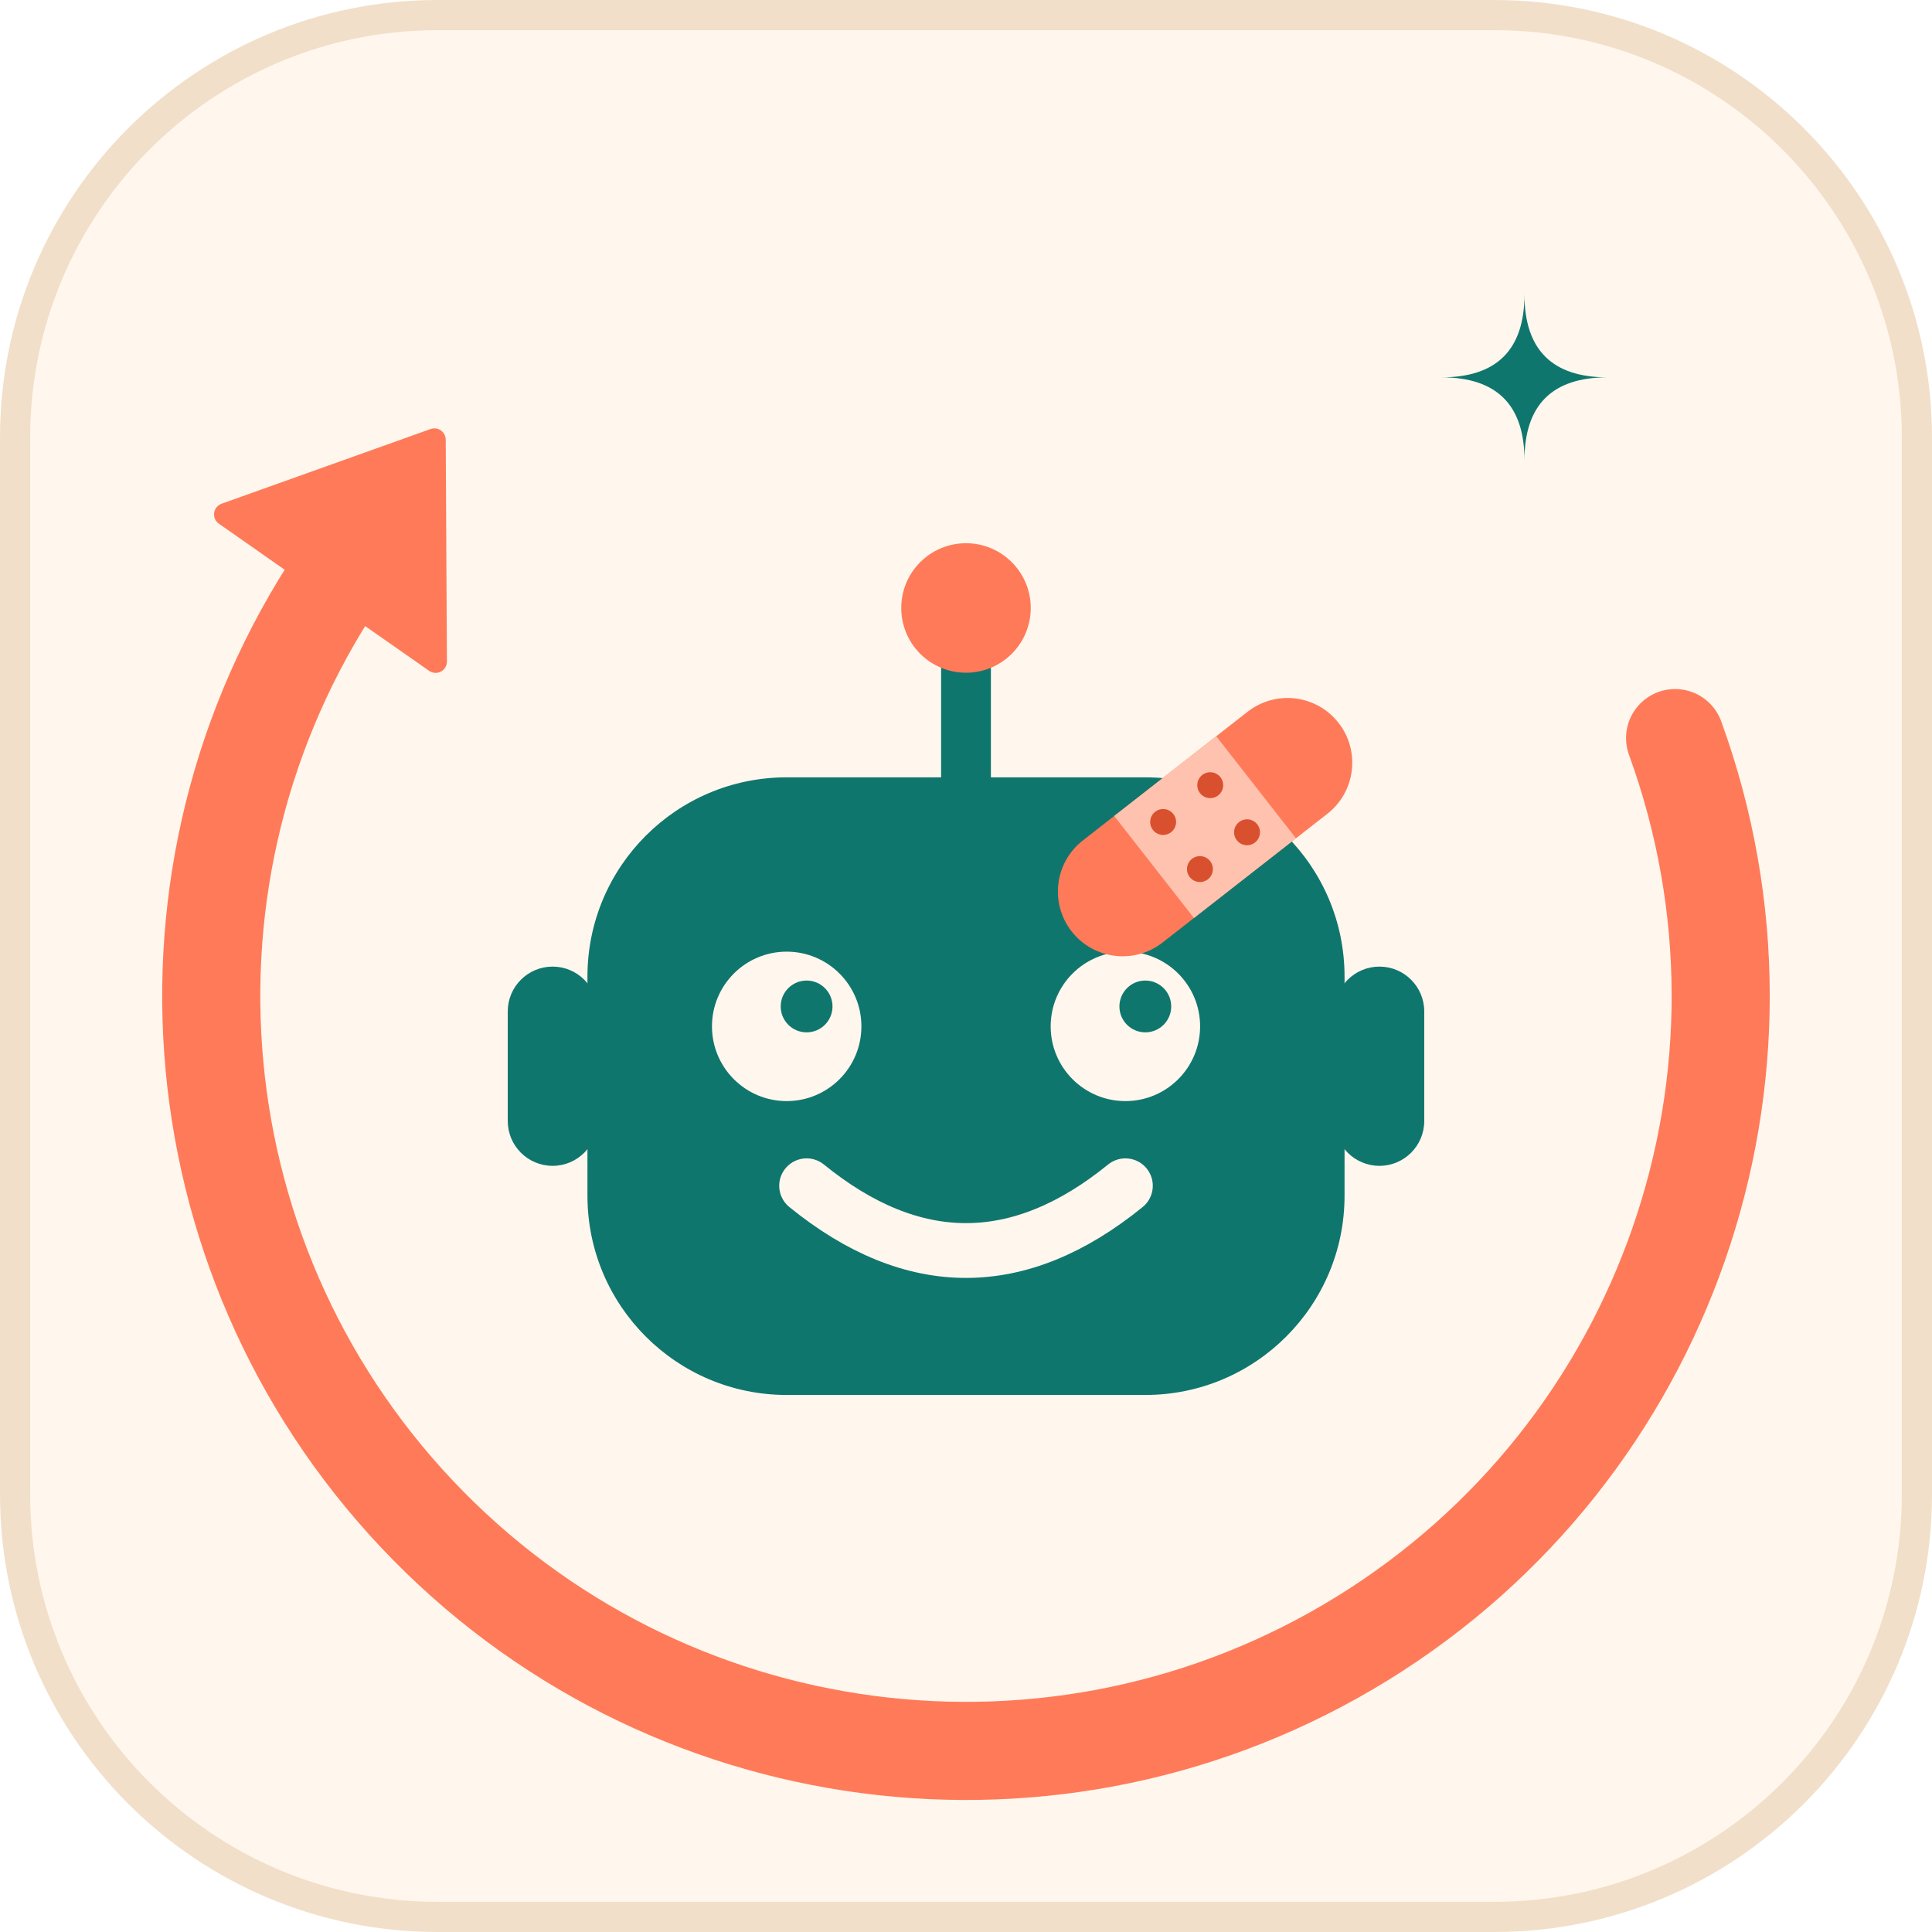
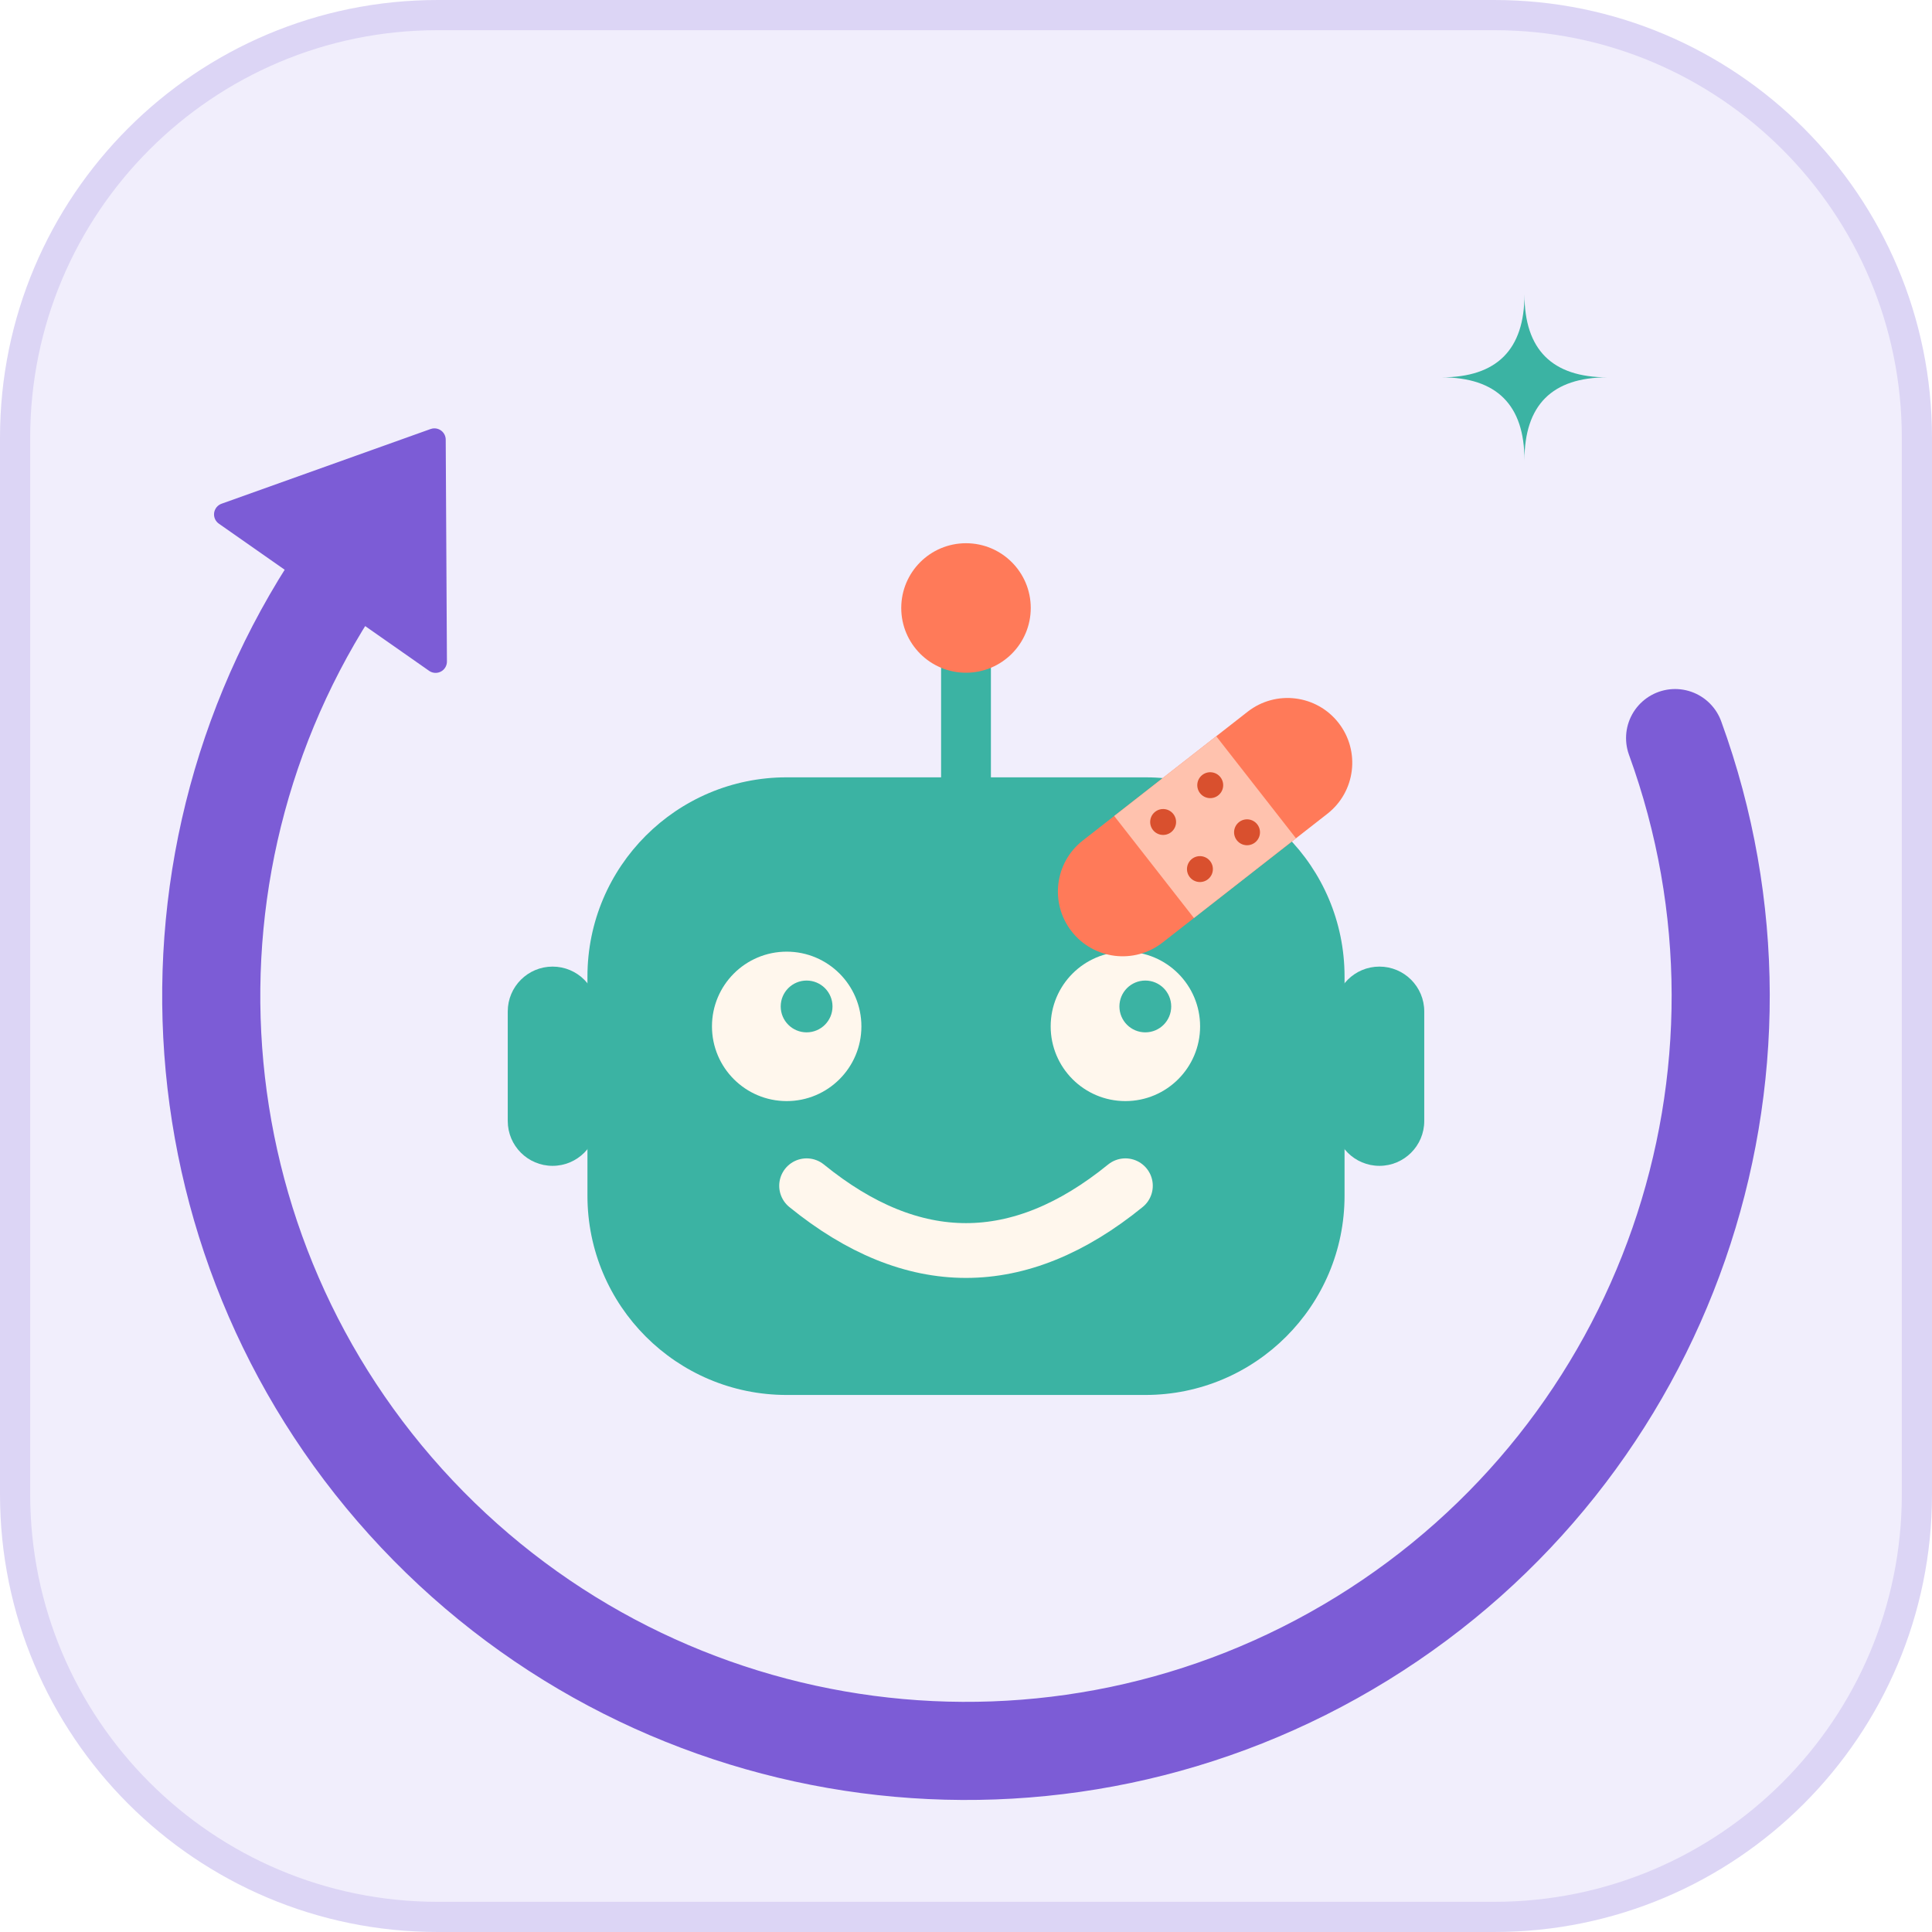
<svg xmlns="http://www.w3.org/2000/svg" viewBox="0 0 128 128" role="img" aria-label="Reflexive Agents logo: a smiling robot with a plaster, inside a healing loop">
-   <rect x="1" y="1" width="126" height="126" rx="28" fill="#fff7ed" stroke="#f2dfc9" stroke-width="2" />
-   <path d="M 110.98 48.90 A 50 50 0 1 1 23.04 37.32" fill="none" stroke="#ff7a59" stroke-width="6.5" stroke-linecap="round" />
-   <path d="M 28.78 29.13 L 28.86 43.83 L 14.93 34.08 Z" fill="#ff7a59" stroke="#ff7a59" stroke-width="1.5" stroke-linejoin="round" />
+   <rect x="1" y="1" width="126" height="126" rx="28" fill="#f1eefc" stroke="#dcd5f5" stroke-width="2" />
+   <path d="M 110.98 48.90 A 50 50 0 1 1 23.04 37.32" fill="none" stroke="#7c5cd6" stroke-width="6.5" stroke-linecap="round" />
+   <path d="M 28.78 29.13 L 28.86 43.83 L 14.93 34.08 Z" fill="#7c5cd6" stroke="#7c5cd6" stroke-width="1.5" stroke-linejoin="round" />
  <g transform="translate(64.00 68) scale(0.66) translate(-64 -64)">
-     <line x1="64" y1="40" x2="64" y2="26" stroke="#0f766e" stroke-width="5" stroke-linecap="round" />
+     <line x1="64" y1="40" x2="64" y2="26" stroke="#3bb3a3" stroke-width="5" stroke-linecap="round" />
    <circle cx="64" cy="22" r="6.5" fill="#ff7a59" />
-     <rect x="18" y="58" width="9" height="20" rx="4.5" fill="#0f766e" />
-     <rect x="101" y="58" width="9" height="20" rx="4.5" fill="#0f766e" />
-     <rect x="26" y="39" width="76" height="62" rx="20" fill="#0f766e" />
+     <rect x="18" y="58" width="9" height="20" rx="4.5" fill="#3bb3a3" />
+     <rect x="101" y="58" width="9" height="20" rx="4.5" fill="#3bb3a3" />
+     <rect x="26" y="39" width="76" height="62" rx="20" fill="#3bb3a3" />
    <circle cx="46" cy="64" r="7.5" fill="#fff7ed" />
-     <circle cx="48.00" cy="62.00" r="2.6" fill="#0f766e" />
+     <circle cx="48.00" cy="62.00" r="2.6" fill="#3bb3a3" />
    <circle cx="80" cy="64" r="7.5" fill="#fff7ed" />
-     <circle cx="82.00" cy="62.00" r="2.6" fill="#0f766e" />
+     <circle cx="82.00" cy="62.00" r="2.6" fill="#3bb3a3" />
    <path opacity="0.00" d="M37 55 L51 50 M91 55 L77 50" stroke="#fff7ed" stroke-width="4.5" stroke-linecap="round" />
    <path d="M48 80 Q64 93.00 80 80" fill="none" stroke="#fff7ed" stroke-width="5.5" stroke-linecap="round" />
    <path opacity="0.00" d="M80 39 L84 46 L79 50 L86 57" fill="none" stroke="#fff7ed" stroke-width="3" stroke-linecap="round" stroke-linejoin="round" />
    <g opacity="1.00" transform="translate(88 44) scale(1.000) rotate(-38) translate(-88 -44)">
      <rect x="71.0" y="37.5" width="34" height="13" rx="6.5" fill="#ff7a59" />
      <rect x="81.5" y="37.5" width="13" height="13" fill="#ffc2ae" />
      <circle cx="85" cy="41" r="1.3" fill="#d9502e" />
      <circle cx="91" cy="41" r="1.3" fill="#d9502e" />
      <circle cx="85" cy="47" r="1.3" fill="#d9502e" />
      <circle cx="91" cy="47" r="1.3" fill="#d9502e" />
    </g>
  </g>
-   <path opacity="1.00" d="M 101 19.5 Q 101 25 106.5 25 Q 101 25 101 30.5 Q 101 25 95.5 25 Q 101 25 101 19.5 Z" fill="#0f766e" />
+   <path opacity="1.00" d="M 101 19.5 Q 101 25 106.5 25 Q 101 25 101 30.5 Q 101 25 95.5 25 Q 101 25 101 19.5 Z" fill="#3bb3a3" />
</svg>
